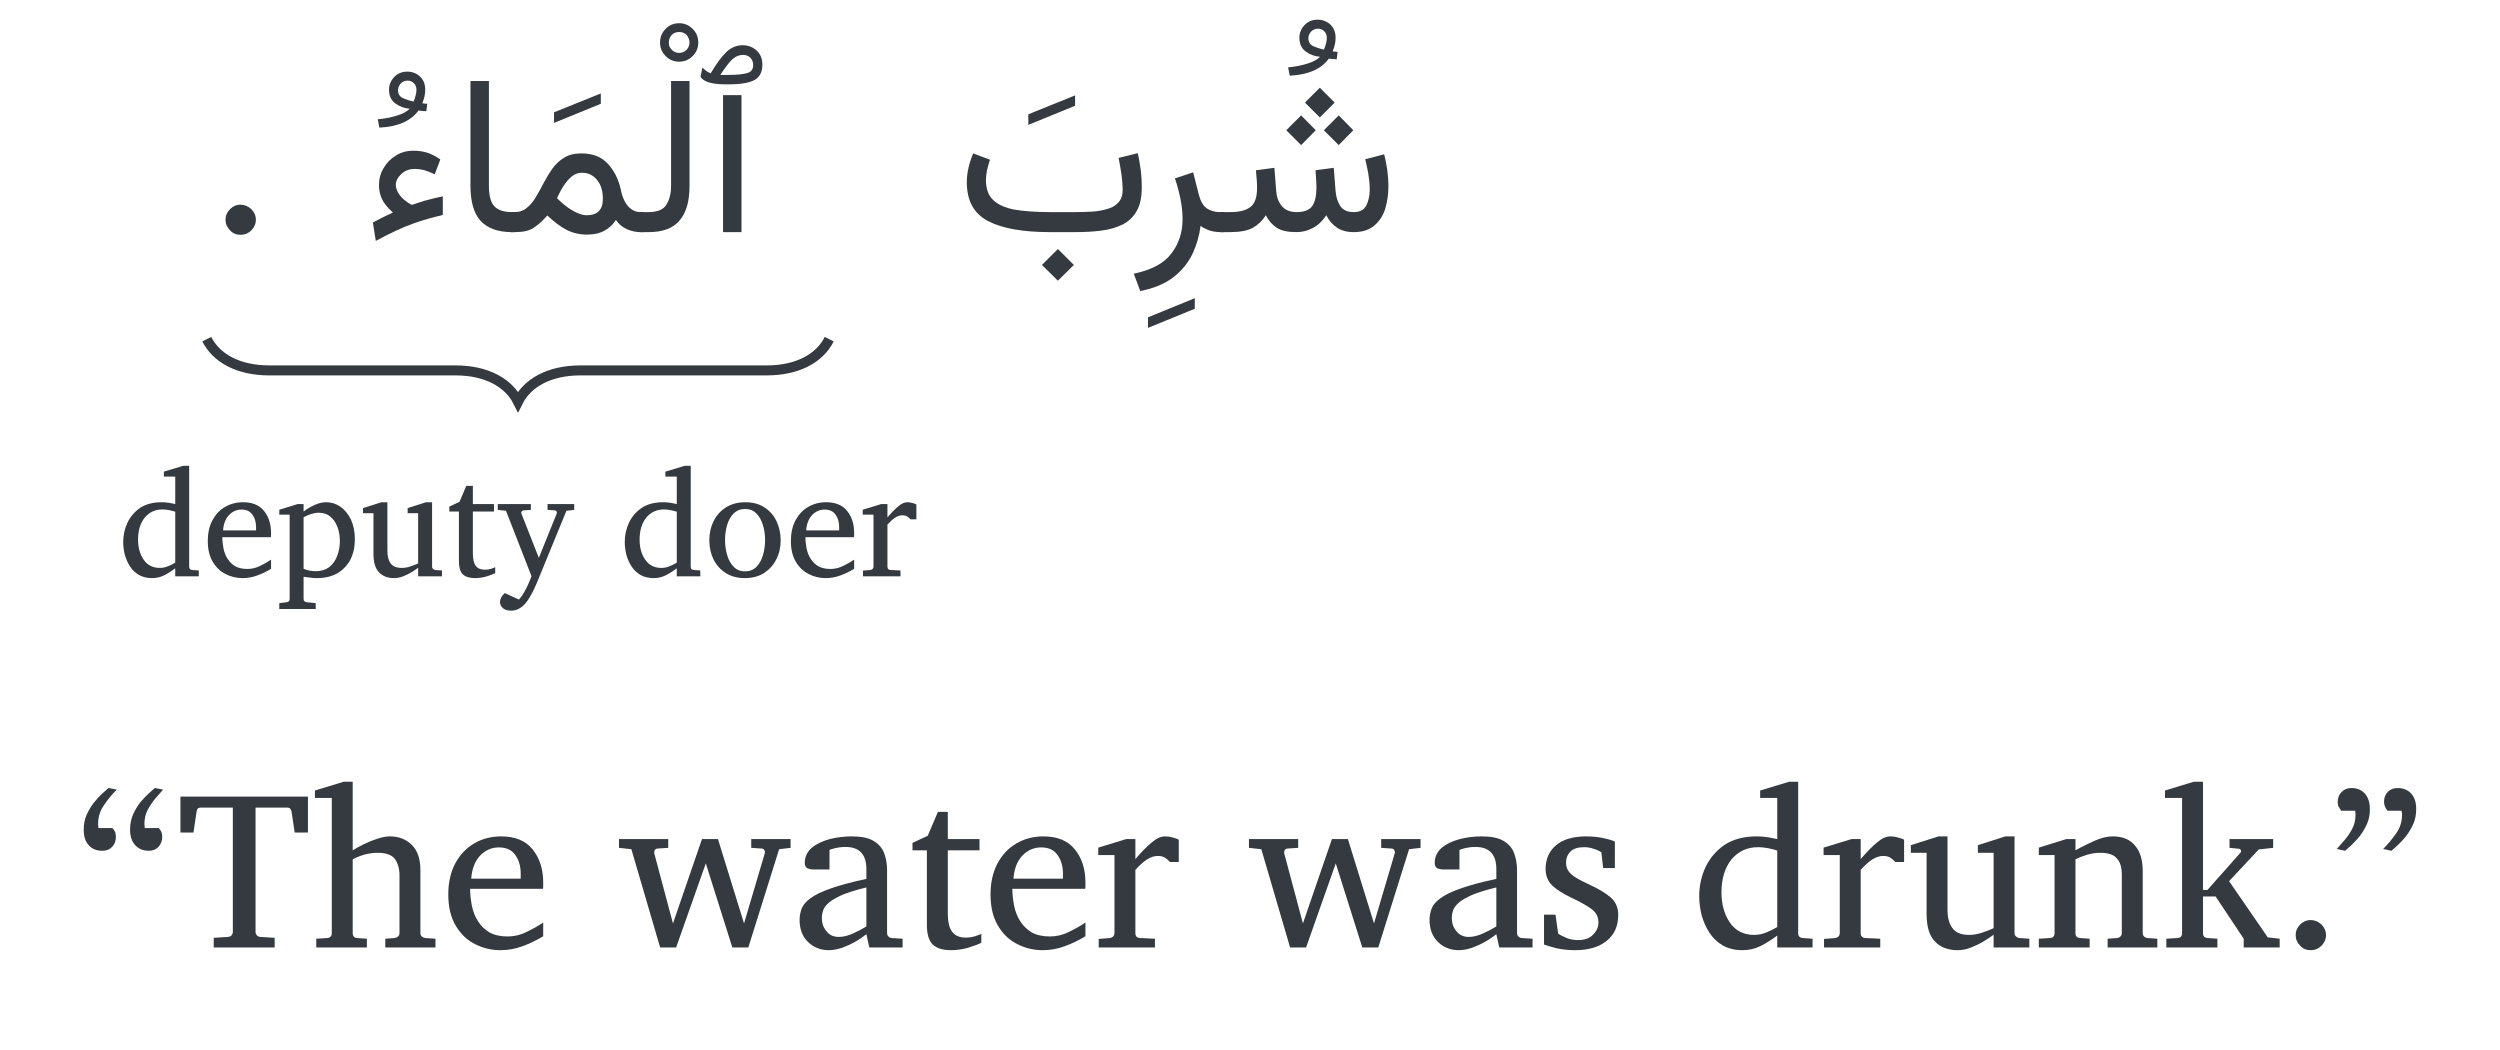
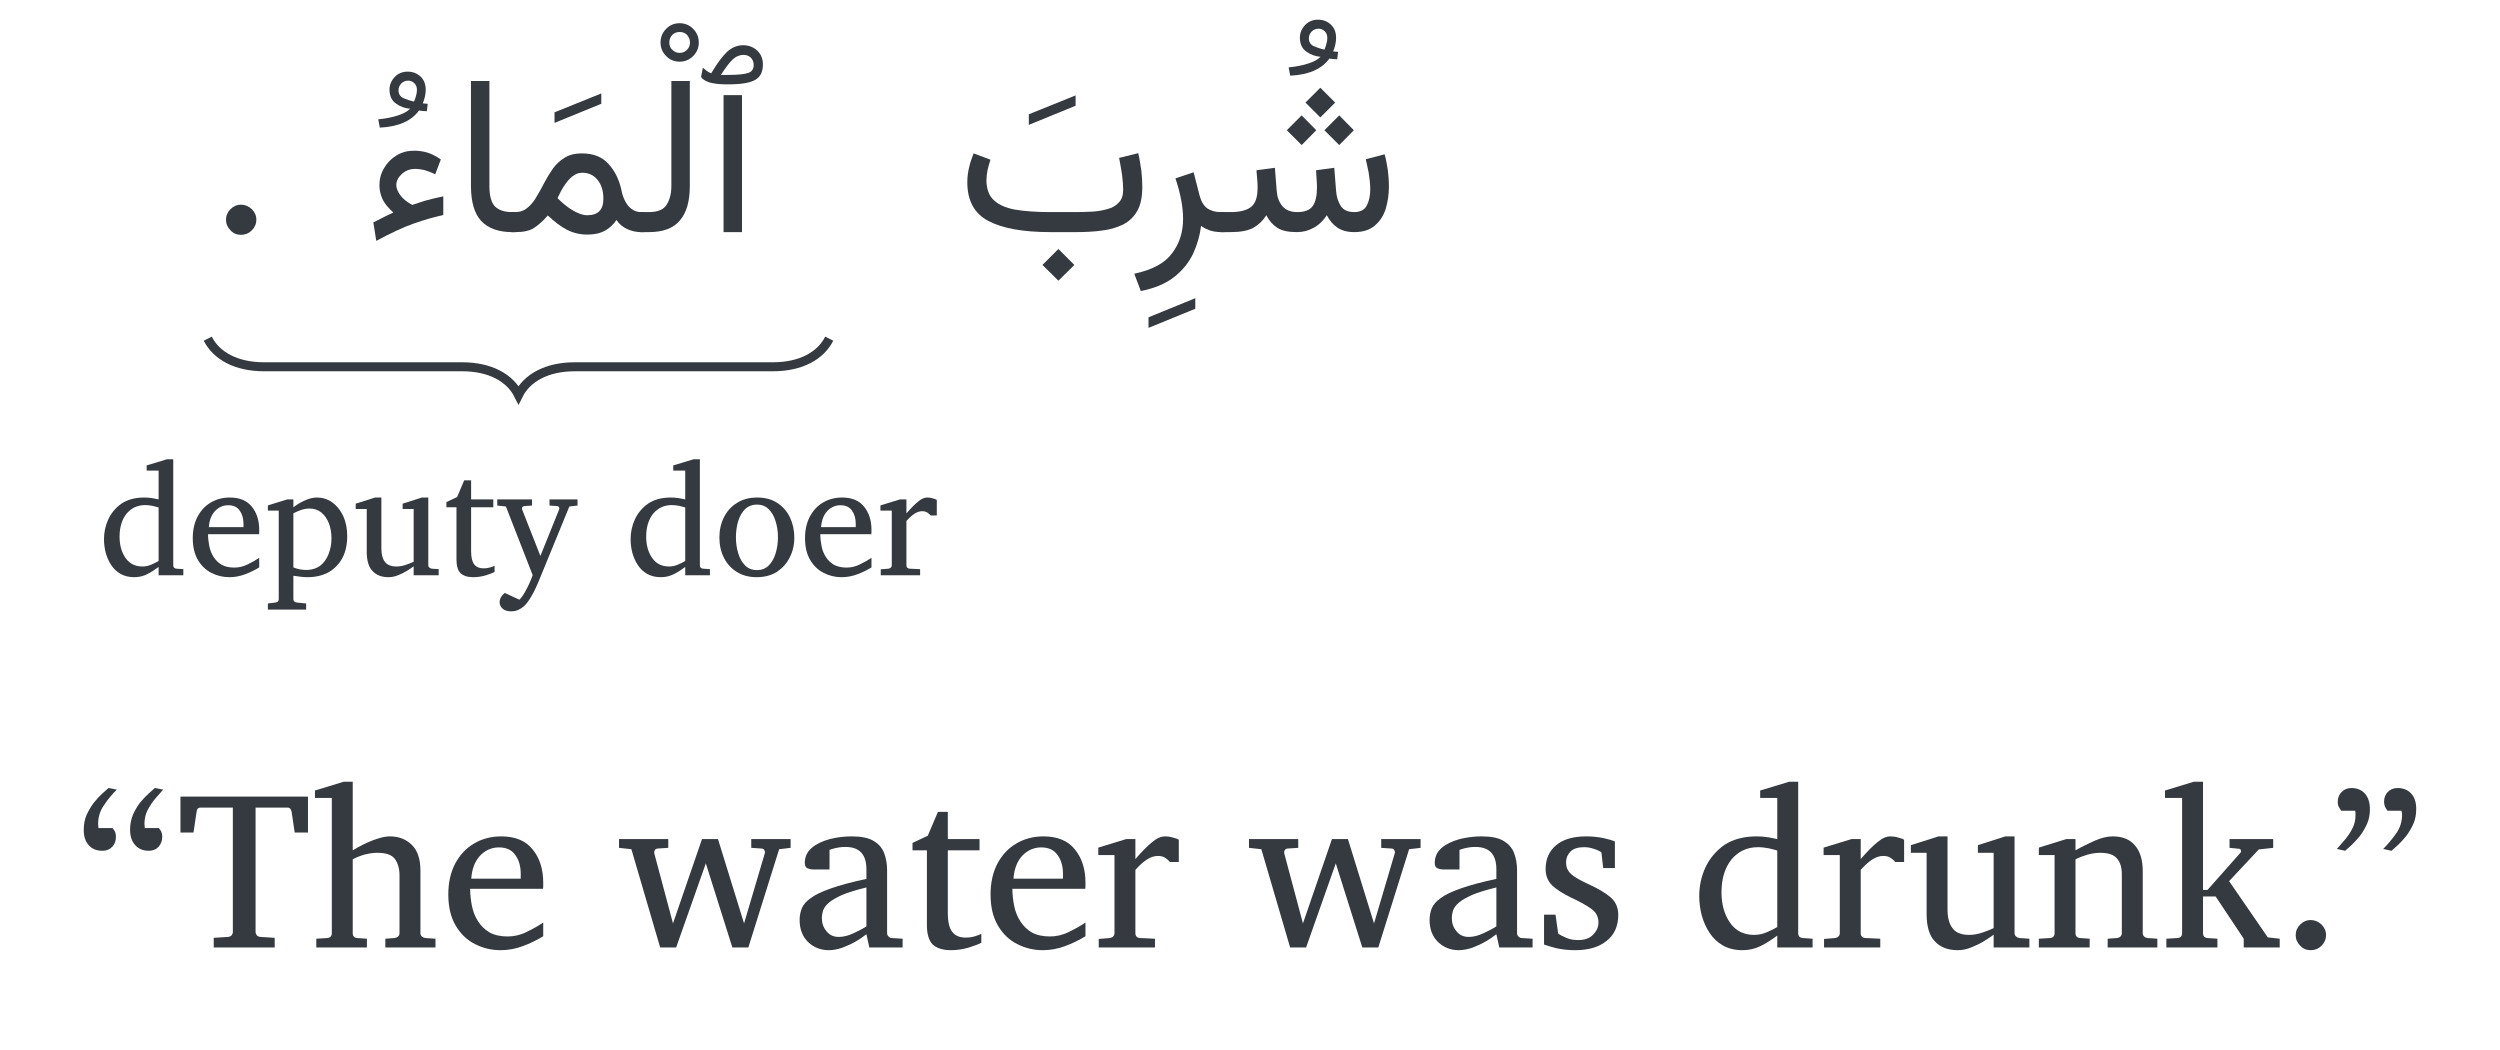
- <svg xmlns="http://www.w3.org/2000/svg" xmlns:xlink="http://www.w3.org/1999/xlink" version="1.1" width="182.394" height="76.573" viewBox="0 0 182.394 76.573">
+ <svg xmlns="http://www.w3.org/2000/svg" xmlns:xlink="http://www.w3.org/1999/xlink" version="1.1" width="182.726" height="76.712" viewBox="0 0 182.726 76.712">
  <defs>
    <path id="font_1_17" d="M.196 .055C.196 .037 .189 .021 .176 .008 .162-.006 .146-.012 .128-.012 .109-.012 .094-.006 .081 .008 .068 .021 .061 .037 .061 .055 .061 .073 .068 .089 .081 .102 .094 .115 .109 .122 .128 .122 .146 .122 .162 .115 .176 .102 .189 .089 .196 .073 .196 .055Z" />
    <path id="font_2_781" d="M.157 .609V0H.075V.609H.157M-.025 .69-.017 .731C-.012 .727-.007 .723 0 .717 .007 .712 .014 .708 .02 .706 .046 .75 .07 .782 .091 .802 .112 .821 .136 .831 .162 .831 .188 .831 .209 .822 .226 .806 .242 .79 .25 .77 .25 .745 .25 .713 .239 .69 .216 .677 .194 .664 .154 .657 .098 .657H.086C.057 .657 .033 .66 .014 .665-.005 .671-.018 .679-.025 .69M.097 .699C.139 .699 .168 .702 .185 .708 .201 .713 .209 .725 .209 .743 .209 .756 .205 .766 .197 .775 .189 .783 .178 .788 .164 .788 .146 .788 .13 .781 .116 .768 .101 .754 .084 .731 .063 .699H.097Z" />
    <path id="font_2_1262" d="M-.01 .089H.031C.07 .089 .097 .1 .11 .122 .124 .144 .131 .172 .131 .205V.672H.213V.206C.213 .138 .199 .087 .169 .052 .14 .017 .094 0 .031 0H-.01V.089Z" />
    <path id="font_2_737" d="M.021 .567C.021 .591 .029 .611 .046 .628 .062 .645 .083 .653 .106 .653 .129 .653 .149 .645 .166 .628 .183 .611 .191 .591 .191 .567 .191 .544 .183 .524 .166 .507 .149 .49 .129 .482 .106 .482 .083 .482 .062 .49 .046 .507 .029 .524 .021 .544 .021 .567M.06 .567C.06 .554 .064 .543 .073 .535 .082 .526 .093 .521 .106 .521 .119 .521 .13 .526 .139 .535 .147 .543 .152 .554 .152 .567 .152 .58 .147 .591 .139 .601 .13 .61 .119 .614 .106 .614 .093 .614 .082 .61 .073 .601 .064 .591 .06 .58 .06 .567Z" />
    <path id="font_2_1268" d="M.012 0H-.01V.089H.009C.031 .089 .049 .095 .064 .108 .079 .12 .093 .136 .104 .156 .116 .176 .128 .197 .139 .219 .151 .242 .164 .263 .178 .283 .193 .303 .21 .319 .23 .331 .251 .344 .276 .35 .306 .35 .357 .35 .396 .335 .425 .303 .453 .272 .472 .234 .482 .188 .488 .156 .5 .131 .515 .114 .531 .097 .549 .089 .57 .089H.583V0H.57C.549 0 .529 .004 .509 .013 .489 .022 .473 .035 .46 .054 .447 .034 .43 .018 .41 .007 .389-.005 .363-.011 .331-.011 .299-.011 .268-.004 .241 .01 .213 .024 .185 .046 .155 .074 .134 .05 .114 .032 .094 .019 .075 .006 .047 0 .012 0M.308 .264C.291 .264 .277 .258 .263 .247 .25 .236 .238 .222 .227 .205 .216 .188 .207 .17 .198 .151 .209 .14 .22 .13 .23 .122 .241 .113 .252 .105 .262 .099 .288 .083 .311 .075 .33 .075 .378 .075 .402 .099 .402 .148 .402 .182 .394 .21 .377 .231 .36 .253 .337 .264 .308 .264Z" />
    <path id="font_2_728" d="M.032 .557V.604L.24 .688V.642L.032 .557Z" />
    <path id="font_2_1173" d="M.075 .672H.157V.206C.157 .16 .166 .129 .183 .113 .2 .097 .225 .089 .259 .089H.271V0H.259C.197 0 .151 .017 .12 .05 .09 .083 .075 .135 .075 .206V.672Z" />
    <path id="font_2_675" d="M.147 .209C.147 .196 .153 .181 .164 .165 .176 .149 .193 .134 .218 .121 .24 .128 .258 .134 .273 .139 .288 .143 .302 .147 .315 .15 .328 .153 .341 .156 .356 .159V.076C.316 .067 .272 .055 .224 .038 .176 .021 .121-.005 .058-.039L.045 .043C.062 .052 .076 .059 .086 .064 .097 .07 .113 .077 .134 .087 .111 .108 .094 .128 .085 .148 .077 .167 .072 .187 .072 .208 .072 .236 .079 .262 .093 .285 .106 .308 .125 .327 .148 .341 .171 .355 .197 .362 .225 .362 .248 .362 .268 .359 .287 .353 .306 .347 .325 .337 .345 .323L.32 .257C.302 .266 .286 .272 .272 .276 .258 .279 .245 .281 .231 .281 .208 .281 .189 .274 .172 .259 .156 .244 .147 .228 .147 .209Z" />
    <path id="font_2_730" d="M.225 .522C.218 .522 .212 .523 .207 .523 .202 .524 .196 .524 .19 .525 .157 .479 .099 .453 .016 .449L.009 .486C.042 .489 .071 .495 .096 .503 .121 .511 .139 .521 .151 .533 .128 .535 .107 .542 .088 .556 .069 .569 .059 .59 .059 .618 .059 .639 .067 .658 .082 .674 .097 .69 .117 .698 .14 .698 .163 .698 .182 .69 .197 .676 .213 .661 .22 .641 .22 .617 .22 .599 .216 .579 .207 .557 .212 .556 .219 .556 .229 .555L.225 .522M.168 .565C.172 .573 .175 .582 .177 .591 .18 .6 .181 .609 .181 .617 .181 .629 .177 .639 .17 .646 .162 .654 .153 .658 .142 .658 .129 .658 .119 .653 .111 .645 .103 .636 .099 .626 .099 .616 .099 .599 .106 .588 .119 .581 .133 .575 .149 .569 .168 .565Z" />
    <path id="font_2_1222" d="M.435 .642 .501 .576 .435 .51 .369 .576 .435 .642M.519 .519 .584 .453 .519 .387 .453 .453 .519 .519M.352 .519 .417 .453 .352 .387 .286 .453 .352 .519M.331 0C.293 0 .264 .006 .244 .019 .224 .032 .207 .051 .195 .075 .18 .051 .16 .032 .137 .019 .113 .006 .079 0 .035 0H-.01V.089H.036C.078 .089 .108 .097 .127 .112 .147 .128 .156 .156 .156 .197 .156 .205 .156 .215 .155 .227 .154 .238 .153 .255 .151 .275L.233 .286 .241 .184C.243 .156 .251 .134 .266 .116 .281 .098 .303 .089 .332 .089 .366 .089 .389 .098 .402 .117 .414 .135 .42 .162 .42 .197 .42 .205 .42 .215 .419 .227 .418 .239 .417 .255 .416 .275L.497 .286 .505 .184C.507 .157 .514 .135 .526 .116 .538 .098 .558 .089 .586 .089 .613 .089 .632 .099 .642 .119 .652 .139 .657 .163 .657 .19 .657 .214 .654 .239 .65 .264 .645 .288 .641 .308 .637 .324L.721 .346C.727 .324 .731 .301 .735 .277 .738 .252 .74 .228 .74 .203 .74 .168 .735 .135 .726 .104 .716 .073 .7 .048 .677 .029 .655 .01 .625 0 .586 0 .555 0 .53 .007 .511 .02 .492 .033 .476 .051 .464 .075 .446 .048 .425 .029 .403 .018 .381 .006 .357 0 .331 0Z" />
    <path id="font_2_1213" d="M.383 0C.36 0 .342 .003 .326 .009 .311 .015 .299 .021 .291 .028 .286-.014 .274-.056 .256-.095 .237-.135 .209-.17 .171-.2 .134-.229 .084-.25 .023-.262L-.006-.185C.074-.168 .13-.138 .162-.094 .195-.051 .211-0 .211 .059 .211 .086 .208 .115 .202 .146 .196 .176 .188 .207 .177 .239L.258 .266 .284 .164C.291 .137 .303 .117 .318 .106 .334 .095 .354 .089 .377 .089H.396V0H.383Z" />
    <path id="font_2_731" d="M.028-.247V-.2L.236-.115V-.162L.028-.247Z" />
    <path id="font_2_682" d="M.453-.075 .524-.146 .453-.216 .382-.146 .453-.075M.531 0H.417C.295 0 .203 .017 .141 .05 .079 .083 .048 .14 .048 .222 .048 .245 .051 .267 .056 .288 .061 .31 .068 .33 .076 .35L.151 .322C.146 .307 .142 .292 .138 .276 .135 .26 .133 .244 .133 .229 .134 .191 .144 .162 .166 .142 .187 .122 .218 .108 .26 .1 .302 .093 .355 .089 .417 .089H.532C.554 .089 .577 .09 .601 .091 .626 .092 .648 .096 .669 .102 .691 .107 .708 .117 .721 .131 .735 .145 .741 .164 .741 .189 .741 .208 .739 .229 .736 .255 .732 .28 .728 .305 .723 .33L.808 .351C.814 .326 .818 .299 .822 .272 .825 .245 .826 .221 .826 .201 .826 .157 .819 .121 .804 .095 .789 .068 .768 .048 .741 .034 .714 .021 .683 .011 .647 .007 .612 .002 .573 0 .531 0Z" />
    <path id="font_1_71" d="M.538 0H.381V.053C.358 .036 .334 .02 .308 .007 .282-.006 .255-.012 .226-.012 .193-.012 .164-.005 .139 .009 .115 .023 .095 .042 .08 .065 .064 .089 .053 .115 .045 .143 .038 .171 .034 .2 .034 .228 .034 .273 .043 .316 .062 .357 .081 .397 .109 .43 .146 .456 .184 .481 .232 .494 .289 .494 .305 .494 .322 .493 .341 .49 .36 .486 .373 .484 .381 .482V.665H.305V.698L.434 .737H.474V.064C.474 .05 .481 .043 .495 .042L.538 .039V0M.381 .091V.431C.372 .434 .36 .437 .343 .441 .326 .444 .311 .446 .296 .446 .246 .446 .207 .427 .177 .391 .148 .354 .133 .306 .133 .245 .133 .191 .146 .146 .171 .11 .196 .074 .232 .056 .278 .056 .298 .056 .317 .06 .335 .068 .352 .075 .368 .083 .381 .091Z" />
    <path id="font_1_72" d="M.266-.012C.226-.012 .188-.003 .153 .015 .117 .033 .089 .06 .067 .097 .045 .134 .034 .18 .034 .236 .034 .288 .044 .333 .064 .372 .085 .411 .112 .441 .148 .462 .183 .483 .224 .494 .269 .494 .331 .494 .378 .475 .409 .436 .44 .398 .456 .349 .456 .289 .456 .286 .456 .281 .456 .276 .456 .271 .456 .266 .455 .261H.131C.131 .236 .134 .211 .139 .185 .144 .16 .153 .137 .166 .117 .179 .096 .196 .08 .217 .067 .239 .055 .266 .049 .298 .049 .326 .049 .354 .055 .382 .069 .409 .082 .434 .096 .456 .111V.05C.428 .033 .398 .018 .365 .006 .333-.006 .3-.012 .266-.012M.136 .306H.356V.328C.356 .361 .348 .389 .332 .411 .316 .434 .292 .445 .259 .445 .226 .445 .198 .432 .175 .408 .152 .383 .139 .349 .136 .306Z" />
    <path id="font_1_83" d="M.525 .248C.525 .196 .515 .15 .495 .111 .474 .072 .445 .042 .408 .02 .37-.001 .325-.012 .272-.012 .257-.012 .242-.011 .228-.009 .213-.007 .198-.005 .183-.003V-.152C.183-.158 .185-.163 .189-.167 .194-.17 .199-.172 .205-.173L.264-.179V-.218H.021V-.179L.069-.173C.083-.171 .09-.164 .09-.152V.411H.021V.444L.144 .482H.183V.432C.206 .45 .23 .464 .257 .476 .283 .488 .309 .494 .334 .494 .368 .494 .4 .484 .429 .464 .458 .443 .481 .415 .499 .378 .516 .341 .525 .298 .525 .248M.425 .234C.425 .268 .42 .3 .409 .329 .398 .357 .383 .38 .362 .398 .341 .415 .316 .424 .285 .424 .268 .424 .251 .421 .232 .415 .214 .408 .198 .402 .183 .394V.05C.21 .039 .237 .034 .264 .034 .301 .034 .331 .044 .355 .062 .378 .081 .396 .106 .407 .136 .419 .167 .425 .199 .425 .234Z" />
    <path id="font_1_88" d="M.547 0H.388V.057C.377 .048 .362 .039 .345 .028 .327 .017 .308 .008 .288-0 .268-.008 .248-.012 .228-.012 .185-.012 .151 .001 .127 .027 .102 .052 .09 .094 .09 .15V.421H.02V.455L.143 .494H.183V.169C.183 .133 .19 .106 .205 .086 .219 .066 .244 .056 .28 .056 .3 .056 .32 .06 .34 .067 .36 .074 .376 .08 .388 .086V.421H.318V.455L.44 .494H.481V.064C.481 .058 .483 .053 .488 .049 .492 .045 .497 .043 .503 .042L.547 .039V0Z" />
    <path id="font_1_87" d="M.333 .021C.32 .014 .3 .007 .275-.001 .25-.008 .224-.012 .198-.012 .161-.012 .134-.003 .116 .014 .099 .032 .091 .061 .091 .1V.432H.027V.465L.095 .497 .14 .603H.184V.482H.325V.432H.184V.153C.184 .113 .191 .085 .204 .069 .217 .052 .237 .044 .264 .044 .278 .044 .292 .046 .305 .05 .317 .054 .327 .057 .333 .061V.021Z" />
    <path id="font_1_92" d="M.52 .443 .468 .437 .276-.031C.272-.042 .265-.057 .256-.077 .247-.097 .237-.117 .224-.138 .212-.159 .199-.177 .185-.191 .173-.203 .16-.212 .145-.219 .131-.226 .115-.229 .098-.229 .074-.229 .056-.223 .044-.212 .031-.2 .025-.187 .025-.172 .025-.15 .036-.13 .057-.112L.151-.155C.162-.144 .173-.129 .184-.11 .195-.091 .205-.071 .214-.051 .223-.031 .23-.014 .235 .001L.065 .437 .01 .443V.482H.231V.443L.183 .44C.178 .44 .173 .437 .17 .433 .166 .428 .166 .424 .168 .418L.284 .123 .403 .418C.405 .423 .405 .428 .402 .433 .399 .437 .395 .44 .389 .44L.342 .443V.482H.52V.443Z" />
    <path id="font_1_82" d="M.51 .24C.51 .193 .5 .15 .48 .112 .461 .074 .433 .044 .398 .021 .362-.001 .32-.012 .271-.012 .222-.012 .181-.001 .145 .021 .11 .043 .082 .073 .063 .111 .044 .149 .034 .192 .034 .24 .034 .288 .044 .331 .063 .369 .083 .408 .11 .438 .146 .46 .182 .483 .225 .494 .274 .494 .324 .494 .366 .483 .401 .46 .437 .437 .463 .407 .482 .368 .5 .33 .51 .287 .51 .24M.406 .241C.406 .278 .401 .312 .391 .343 .382 .375 .367 .4 .347 .42 .328 .439 .303 .449 .273 .449 .242 .449 .217 .439 .197 .42 .177 .4 .163 .375 .153 .343 .144 .312 .139 .278 .139 .241 .139 .205 .144 .171 .154 .139 .163 .108 .178 .082 .198 .062 .217 .043 .242 .033 .272 .033 .303 .033 .328 .043 .347 .062 .367 .082 .382 .108 .391 .139 .401 .171 .406 .205 .406 .241Z" />
    <path id="font_1_85" d="M.381 .38H.342C.336 .387 .328 .394 .32 .399 .311 .405 .3 .407 .288 .407 .272 .407 .256 .402 .239 .391 .222 .38 .205 .364 .188 .345V.064C.188 .05 .195 .043 .209 .042L.275 .039V0H.025V.038L.074 .042C.08 .043 .085 .045 .089 .049 .093 .053 .095 .058 .095 .064V.411H.023V.444L.147 .482H.188V.393C.216 .426 .241 .451 .262 .468 .283 .486 .302 .494 .32 .494 .33 .494 .341 .493 .354 .489 .366 .486 .375 .483 .381 .479V.38Z" />
    <path id="font_1_180" d="M.392 .702C.383 .691 .371 .678 .358 .663 .345 .648 .334 .631 .324 .613 .314 .594 .309 .573 .309 .551 .309 .548 .309 .544 .31 .54 .31 .537 .31 .533 .31 .531H.373L.381 .52C.386 .512 .388 .503 .388 .492 .388 .475 .383 .461 .372 .448 .361 .436 .346 .43 .328 .43 .302 .43 .282 .439 .267 .456 .252 .473 .245 .496 .245 .525 .245 .549 .25 .571 .258 .591 .267 .611 .278 .629 .29 .645 .303 .66 .315 .673 .327 .684 .339 .695 .348 .703 .355 .709L.392 .702M.186 .702C.166 .682 .147 .66 .13 .634 .112 .609 .103 .581 .103 .55 .103 .547 .103 .543 .104 .54 .104 .536 .104 .533 .104 .531H.167L.175 .52C.18 .513 .182 .504 .182 .491 .182 .474 .177 .46 .166 .448 .155 .436 .14 .43 .122 .43 .096 .43 .076 .438 .061 .455 .046 .472 .039 .494 .039 .523 .039 .547 .043 .57 .052 .59 .061 .61 .072 .628 .084 .644 .097 .66 .109 .673 .121 .684 .133 .695 .142 .703 .149 .709L.186 .702Z" />
    <path id="font_1_55" d="M.583 .511H.524L.51 .605C.507 .616 .502 .622 .493 .622H.35V.069C.35 .064 .352 .059 .355 .055 .359 .05 .364 .048 .371 .047L.435 .043V0H.164V.043L.228 .047C.235 .048 .24 .05 .244 .055 .247 .059 .249 .064 .249 .069V.622H.105C.095 .622 .089 .616 .088 .605L.074 .511H.016V.671H.583V.511Z" />
    <path id="font_1_75" d="M.551 0H.328V.039L.369 .042C.375 .043 .38 .045 .385 .049 .389 .053 .391 .058 .391 .064V.322C.391 .35 .384 .374 .371 .393 .357 .412 .331 .421 .292 .421 .274 .421 .255 .418 .235 .413 .215 .407 .197 .4 .183 .392V.064C.183 .05 .19 .043 .203 .042L.246 .039V0H.021V.039L.069 .042C.083 .043 .09 .05 .09 .064V.665H.015V.698L.143 .737H.183V.432C.195 .44 .211 .448 .23 .458 .249 .467 .269 .476 .291 .483 .312 .49 .331 .494 .348 .494 .387 .494 .419 .482 .445 .457 .471 .432 .484 .394 .484 .343V.064C.484 .058 .486 .053 .49 .049 .495 .045 .5 .043 .506 .042L.551 .039V0Z" />
    <path id="font_1_90" d="M.773 .443 .722 .437 .585 0H.514L.396 .374 .264 0H.193L.065 .437 .01 .443V.482H.229V.443L.182 .44C.177 .44 .172 .437 .169 .433 .167 .428 .166 .424 .167 .418L.25 .107 .379 .482H.45L.566 .107 .658 .418C.66 .423 .659 .428 .656 .433 .654 .437 .65 .44 .644 .44L.598 .443V.482H.773V.443Z" />
    <path id="font_1_68" d="M.492 0H.344L.331 .059C.318 .049 .303 .038 .284 .027 .265 .016 .245 .007 .224-.001 .203-.008 .183-.012 .164-.012 .128-.012 .097-0 .072 .024 .047 .048 .034 .081 .034 .123 .034 .142 .038 .159 .044 .175 .051 .191 .064 .206 .084 .22 .104 .235 .134 .249 .174 .263 .213 .277 .266 .291 .331 .305 .331 .307 .331 .313 .331 .322 .331 .331 .331 .34 .331 .348 .331 .414 .3 .447 .238 .447 .221 .447 .206 .445 .193 .442 .181 .439 .172 .436 .167 .434V.347H.094C.085 .347 .077 .349 .069 .352 .061 .356 .057 .364 .057 .376 .057 .403 .068 .426 .088 .443 .109 .461 .136 .473 .168 .482 .2 .49 .232 .494 .265 .494 .306 .494 .339 .488 .361 .475 .384 .462 .4 .444 .409 .422 .418 .399 .423 .373 .423 .344V.064C.423 .058 .425 .053 .429 .049 .433 .045 .438 .042 .444 .042L.492 .039V0M.331 .094V.267C.286 .256 .25 .245 .224 .234 .197 .222 .178 .211 .165 .2 .152 .189 .143 .177 .139 .166 .135 .154 .133 .142 .133 .13 .133 .109 .139 .09 .153 .073 .166 .056 .184 .047 .208 .047 .228 .047 .249 .052 .273 .063 .297 .074 .316 .084 .331 .094Z" />
    <path id="font_1_86" d="M.349 .353H.297L.289 .423C.282 .428 .271 .434 .257 .438 .243 .443 .229 .446 .213 .446 .186 .446 .165 .44 .152 .427 .139 .414 .132 .398 .132 .379 .132 .364 .135 .351 .142 .341 .149 .33 .16 .32 .177 .31 .193 .3 .215 .289 .243 .276 .278 .26 .307 .242 .33 .223 .352 .204 .364 .178 .364 .145 .364 .096 .347 .057 .313 .03 .279 .002 .232-.012 .173-.012 .142-.012 .114-.009 .088-.003 .062 .004 .044 .009 .034 .013V.146H.085L.097 .061C.107 .055 .12 .048 .135 .042 .149 .036 .167 .033 .186 .033 .215 .033 .237 .041 .252 .057 .268 .073 .276 .091 .276 .111 .276 .137 .265 .157 .244 .172 .223 .187 .193 .204 .154 .222 .117 .24 .089 .258 .07 .276 .051 .295 .041 .319 .041 .349 .041 .394 .057 .429 .088 .455 .119 .481 .164 .494 .221 .494 .25 .494 .277 .491 .3 .486 .323 .481 .339 .476 .349 .471V.353Z" />
    <path id="font_1_81" d="M.547 0H.326V.039L.368 .042C.374 .043 .379 .045 .383 .049 .387 .053 .389 .058 .389 .064V.324C.389 .356 .382 .38 .367 .396 .353 .413 .328 .421 .293 .421 .274 .421 .255 .418 .237 .413 .218 .407 .2 .401 .183 .392V.064C.183 .05 .19 .043 .204 .042L.246 .039V0H.02V.039L.069 .042C.083 .043 .09 .05 .09 .064V.411H.02V.444L.142 .482H.183V.432C.211 .448 .24 .462 .269 .475 .299 .488 .325 .494 .348 .494 .392 .494 .425 .481 .448 .453 .471 .426 .482 .388 .482 .34V.064C.482 .058 .484 .053 .488 .049 .492 .045 .497 .043 .503 .042L.547 .039V0Z" />
    <path id="font_1_78" d="M.524 0H.364V.039L.239 .227H.183V.064C.183 .05 .19 .043 .204 .042L.247 .039V0H.02V.039L.069 .042C.083 .043 .09 .05 .09 .064V.665H.014V.698L.142 .737H.183V.256H.203L.35 .422C.353 .425 .353 .429 .351 .433 .35 .437 .346 .439 .342 .439L.301 .443V.482H.495V.443L.431 .436 .299 .295 .471 .045 .524 .039V0Z" />
    <path id="font_1_181" d="M.414 .616C.414 .592 .41 .569 .401 .549 .392 .529 .381 .511 .369 .495 .356 .479 .344 .466 .332 .455 .32 .444 .311 .436 .304 .43L.267 .438C.287 .458 .306 .481 .324 .506 .342 .531 .351 .559 .351 .59 .351 .593 .351 .597 .35 .6 .349 .603 .349 .606 .349 .608H.286L.279 .619C.274 .627 .271 .637 .271 .649 .271 .666 .277 .681 .288 .692 .299 .703 .313 .709 .331 .709 .356 .709 .377 .701 .392 .684 .407 .667 .414 .645 .414 .616M.208 .615C.208 .591 .204 .569 .195 .549 .186 .529 .175 .511 .163 .495 .15 .48 .138 .466 .126 .455 .114 .444 .105 .436 .098 .43L.061 .438C.07 .449 .082 .462 .095 .477 .108 .492 .119 .508 .129 .527 .139 .545 .144 .566 .144 .588 .144 .591 .144 .595 .144 .599 .143 .603 .143 .606 .143 .608H.08L.073 .62C.067 .627 .065 .637 .065 .648 .065 .665 .071 .68 .082 .691 .093 .703 .108 .709 .126 .709 .152 .709 .172 .7 .187 .683 .201 .666 .208 .644 .208 .615Z" />
  </defs>
-   <use data-text="." xlink:href="#font_1_17" transform="matrix(16.40848,0,0,-16.40848,15.45069,16.93482)" fill="#343a40" />
-   <use data-text="ٱ" xlink:href="#font_2_781" transform="matrix(16.40848,0,0,-16.40848,51.51999,16.93482)" fill="#343a40" />
-   <use data-text="ل" xlink:href="#font_2_1262" transform="matrix(16.40848,0,0,-16.40848,46.81076,16.93482)" fill="#343a40" />
-   <use data-text="ْ" xlink:href="#font_2_737" transform="matrix(16.40848,0,0,-16.40848,47.81058,12.40923)" fill="#343a40" />
-   <use data-text="م" xlink:href="#font_2_1268" transform="matrix(16.40848,0,0,-16.40848,37.3869,16.93482)" fill="#343a40" />
-   <use data-text="َ" xlink:href="#font_2_728" transform="matrix(16.40848,0,0,-16.40848,39.89583,18.10602)" fill="#343a40" />
-   <use data-text="ا" xlink:href="#font_2_1173" transform="matrix(16.40848,0,0,-16.40848,33.09372,16.93482)" fill="#343a40" />
-   <use data-text="ء" xlink:href="#font_2_675" transform="matrix(16.40848,0,0,-16.40848,26.4647,16.93482)" fill="#343a40" />
-   <use data-text="ُ" xlink:href="#font_2_730" transform="matrix(16.40848,0,0,-16.40848,27.4134,16.67862)" fill="#343a40" />
-   <use data-text="ش" xlink:href="#font_2_1222" transform="matrix(16.40848,0,0,-16.40848,89.15211,16.93482)" fill="#343a40" />
-   <use data-text="ُ" xlink:href="#font_2_730" transform="matrix(16.40848,0,0,-16.40848,93.83142,12.88869)" fill="#343a40" />
-   <use data-text="ر" xlink:href="#font_2_1213" transform="matrix(16.40848,0,0,-16.40848,82.81483,16.93482)" fill="#343a40" />
-   <use data-text="ِ" xlink:href="#font_2_731" transform="matrix(16.40848,0,0,-16.40848,83.29611,19.86831)" fill="#343a40" />
-   <use data-text="ب" xlink:href="#font_2_682" transform="matrix(16.40848,0,0,-16.40848,69.74862,16.93482)" fill="#343a40" />
-   <use data-text="َ" xlink:href="#font_2_728" transform="matrix(16.40848,0,0,-16.40848,74.4993,18.24876)" fill="#343a40" />
-   <path transform="matrix(1.83,0,0,-1.83,15.45069,16.93482)" stroke-width=".399" stroke-linecap="butt" stroke-miterlimit="10" stroke-linejoin="miter" fill="none" stroke="#343a40" d="M-.199-4.268C.174-5.015 1.046-5.513 2.291-5.513H9.718C10.963-5.513 11.835-6.012 12.209-6.759 12.582-6.012 13.454-5.513 14.699-5.513H22.126C23.371-5.513 24.243-5.015 24.616-4.268" />
-   <use data-text="d" xlink:href="#font_1_71" transform="matrix(10.93897,0,0,-10.93897,8.61747,42.04608)" fill="#343a40" />
-   <use data-text="e" xlink:href="#font_1_72" transform="matrix(10.93897,0,0,-10.93897,14.78705,42.04608)" fill="#343a40" />
-   <use data-text="p" xlink:href="#font_1_83" transform="matrix(10.93897,0,0,-10.93897,20.14715,42.04608)" fill="#343a40" />
-   <use data-text="u" xlink:href="#font_1_88" transform="matrix(10.93897,0,0,-10.93897,26.26203,42.04608)" fill="#343a40" />
-   <use data-text="t" xlink:href="#font_1_87" transform="matrix(10.93897,0,0,-10.93897,32.48631,42.04608)" fill="#343a40" />
-   <use data-text="y" xlink:href="#font_1_92" transform="matrix(10.93897,0,0,-10.93897,36.20556,42.04608)" fill="#343a40" />
-   <use data-text="d" xlink:href="#font_1_71" transform="matrix(10.93897,0,0,-10.93897,45.20833,42.04608)" fill="#343a40" />
-   <use data-text="o" xlink:href="#font_1_82" transform="matrix(10.93897,0,0,-10.93897,51.37791,42.04608)" fill="#343a40" />
-   <use data-text="e" xlink:href="#font_1_72" transform="matrix(10.93897,0,0,-10.93897,57.32872,42.04608)" fill="#343a40" />
-   <use data-text="r" xlink:href="#font_1_85" transform="matrix(10.93897,0,0,-10.93897,62.68881,42.04608)" fill="#343a40" />
-   <use data-text="“" xlink:href="#font_1_180" transform="matrix(16.40848,0,0,-16.40848,5.468041,69.12642)" fill="#343a40" />
-   <use data-text="T" xlink:href="#font_1_55" transform="matrix(16.40848,0,0,-16.40848,12.90108,69.12642)" fill="#343a40" />
-   <use data-text="h" xlink:href="#font_1_75" transform="matrix(16.40848,0,0,-16.40848,22.72976,69.12642)" fill="#343a40" />
-   <use data-text="e" xlink:href="#font_1_72" transform="matrix(16.40848,0,0,-16.40848,32.14822,69.12642)" fill="#343a40" />
-   <use data-text="w" xlink:href="#font_1_90" transform="matrix(16.40848,0,0,-16.40848,44.99606,69.12642)" fill="#343a40" />
-   <use data-text="a" xlink:href="#font_1_68" transform="matrix(16.40848,0,0,-16.40848,57.77826,69.12642)" fill="#343a40" />
-   <use data-text="t" xlink:href="#font_1_87" transform="matrix(16.40848,0,0,-16.40848,66.13017,69.12642)" fill="#343a40" />
-   <use data-text="e" xlink:href="#font_1_72" transform="matrix(16.40848,0,0,-16.40848,71.70905,69.12642)" fill="#343a40" />
-   <use data-text="r" xlink:href="#font_1_85" transform="matrix(16.40848,0,0,-16.40848,79.74922,69.12642)" fill="#343a40" />
-   <use data-text="w" xlink:href="#font_1_90" transform="matrix(16.40848,0,0,-16.40848,90.95621,69.12642)" fill="#343a40" />
-   <use data-text="a" xlink:href="#font_1_68" transform="matrix(16.40848,0,0,-16.40848,103.7384,69.12642)" fill="#343a40" />
-   <use data-text="s" xlink:href="#font_1_86" transform="matrix(16.40848,0,0,-16.40848,112.0903,69.12642)" fill="#343a40" />
-   <use data-text="d" xlink:href="#font_1_71" transform="matrix(16.40848,0,0,-16.40848,123.4122,69.12642)" fill="#343a40" />
-   <use data-text="r" xlink:href="#font_1_85" transform="matrix(16.40848,0,0,-16.40848,132.6666,69.12642)" fill="#343a40" />
-   <use data-text="u" xlink:href="#font_1_88" transform="matrix(16.40848,0,0,-16.40848,139.0822,69.12642)" fill="#343a40" />
-   <use data-text="n" xlink:href="#font_1_81" transform="matrix(16.40848,0,0,-16.40848,148.4187,69.12642)" fill="#343a40" />
-   <use data-text="k" xlink:href="#font_1_78" transform="matrix(16.40848,0,0,-16.40848,157.7223,69.12642)" fill="#343a40" />
-   <use data-text="." xlink:href="#font_1_17" transform="matrix(16.40848,0,0,-16.40848,166.4844,69.12642)" fill="#343a40" />
-   <use data-text="”" xlink:href="#font_1_181" transform="matrix(16.40848,0,0,-16.40848,169.4872,69.12642)" fill="#343a40" />
+   <use data-text="." xlink:href="#font_1_17" transform="matrix(16.43836,0,0,-16.43836,15.51495,16.9653)" fill="#343a40" />
+   <use data-text="ٱ" xlink:href="#font_2_781" transform="matrix(16.43836,0,0,-16.43836,51.6516,16.9653)" fill="#343a40" />
+   <use data-text="ل" xlink:href="#font_2_1262" transform="matrix(16.43836,0,0,-16.43836,46.91736,16.9653)" fill="#343a40" />
+   <use data-text="ْ" xlink:href="#font_2_737" transform="matrix(16.43836,0,0,-16.43836,47.93415,12.4311)" fill="#343a40" />
+   <use data-text="م" xlink:href="#font_2_1268" transform="matrix(16.43836,0,0,-16.43836,37.49295,16.9653)" fill="#343a40" />
+   <use data-text="َ" xlink:href="#font_2_728" transform="matrix(16.43836,0,0,-16.43836,40.00425,18.13845)" fill="#343a40" />
+   <use data-text="ا" xlink:href="#font_2_1173" transform="matrix(16.43836,0,0,-16.43836,33.18975,16.9653)" fill="#343a40" />
+   <use data-text="ء" xlink:href="#font_2_675" transform="matrix(16.43836,0,0,-16.43836,26.54866,16.9653)" fill="#343a40" />
+   <use data-text="ُ" xlink:href="#font_2_730" transform="matrix(16.43836,0,0,-16.43836,27.4989,16.70955)" fill="#343a40" />
+   <use data-text="ش" xlink:href="#font_2_1222" transform="matrix(16.43836,0,0,-16.43836,89.35244,16.9653)" fill="#343a40" />
+   <use data-text="ُ" xlink:href="#font_2_730" transform="matrix(16.43836,0,0,-16.43836,94.03845,12.9129)" fill="#343a40" />
+   <use data-text="ر" xlink:href="#font_2_1213" transform="matrix(16.43836,0,0,-16.43836,83.00324,16.9653)" fill="#343a40" />
+   <use data-text="ِ" xlink:href="#font_2_731" transform="matrix(16.43836,0,0,-16.43836,83.48504,19.90395)" fill="#343a40" />
+   <use data-text="ب" xlink:href="#font_2_682" transform="matrix(16.43836,0,0,-16.43836,69.91214,16.9653)" fill="#343a40" />
+   <use data-text="َ" xlink:href="#font_2_728" transform="matrix(16.43836,0,0,-16.43836,74.67075,18.282)" fill="#343a40" />
+   <path transform="matrix(1.65,0,0,-1.65,15.51495,16.9653)" stroke-width=".399" stroke-linecap="butt" stroke-miterlimit="10" stroke-linejoin="miter" fill="none" stroke="#343a40" d="M-.199-4.72C.174-5.467 1.046-5.965 2.291-5.965H11.074C12.32-5.965 13.191-6.464 13.565-7.211 13.939-6.464 14.81-5.965 16.056-5.965H24.839C26.084-5.965 26.956-5.467 27.329-4.72" />
+   <use data-text="d" xlink:href="#font_1_71" transform="matrix(11.50685,0,0,-11.50685,7.20885,42.0486)" fill="#343a40" />
+   <use data-text="e" xlink:href="#font_1_72" transform="matrix(11.50685,0,0,-11.50685,13.69871,42.0486)" fill="#343a40" />
+   <use data-text="p" xlink:href="#font_1_83" transform="matrix(11.50685,0,0,-11.50685,19.33707,42.0486)" fill="#343a40" />
+   <use data-text="u" xlink:href="#font_1_88" transform="matrix(11.50685,0,0,-11.50685,25.7694,42.0486)" fill="#343a40" />
+   <use data-text="t" xlink:href="#font_1_87" transform="matrix(11.50685,0,0,-11.50685,32.3168,42.0486)" fill="#343a40" />
+   <use data-text="y" xlink:href="#font_1_92" transform="matrix(11.50685,0,0,-11.50685,36.22913,42.0486)" fill="#343a40" />
+   <use data-text="d" xlink:href="#font_1_71" transform="matrix(11.50685,0,0,-11.50685,45.69927,42.0486)" fill="#343a40" />
+   <use data-text="o" xlink:href="#font_1_82" transform="matrix(11.50685,0,0,-11.50685,52.18914,42.0486)" fill="#343a40" />
+   <use data-text="e" xlink:href="#font_1_72" transform="matrix(11.50685,0,0,-11.50685,58.44886,42.0486)" fill="#343a40" />
+   <use data-text="r" xlink:href="#font_1_85" transform="matrix(11.50685,0,0,-11.50685,64.08722,42.0486)" fill="#343a40" />
+   <use data-text="“" xlink:href="#font_1_180" transform="matrix(16.43836,0,0,-16.43836,5.479651,69.25215)" fill="#343a40" />
+   <use data-text="T" xlink:href="#font_1_55" transform="matrix(16.43836,0,0,-16.43836,12.92623,69.25215)" fill="#343a40" />
+   <use data-text="h" xlink:href="#font_1_75" transform="matrix(16.43836,0,0,-16.43836,22.7728,69.25215)" fill="#343a40" />
+   <use data-text="e" xlink:href="#font_1_72" transform="matrix(16.43836,0,0,-16.43836,32.20842,69.25215)" fill="#343a40" />
+   <use data-text="w" xlink:href="#font_1_90" transform="matrix(16.43836,0,0,-16.43836,45.07965,69.25215)" fill="#343a40" />
+   <use data-text="a" xlink:href="#font_1_68" transform="matrix(16.43836,0,0,-16.43836,57.88513,69.25215)" fill="#343a40" />
+   <use data-text="t" xlink:href="#font_1_87" transform="matrix(16.43836,0,0,-16.43836,66.25225,69.25215)" fill="#343a40" />
+   <use data-text="e" xlink:href="#font_1_72" transform="matrix(16.43836,0,0,-16.43836,71.84129,69.25215)" fill="#343a40" />
+   <use data-text="r" xlink:href="#font_1_85" transform="matrix(16.43836,0,0,-16.43836,79.89609,69.25215)" fill="#343a40" />
+   <use data-text="w" xlink:href="#font_1_90" transform="matrix(16.43836,0,0,-16.43836,91.12349,69.25215)" fill="#343a40" />
+   <use data-text="a" xlink:href="#font_1_68" transform="matrix(16.43836,0,0,-16.43836,103.929,69.25215)" fill="#343a40" />
+   <use data-text="s" xlink:href="#font_1_86" transform="matrix(16.43836,0,0,-16.43836,112.2961,69.25215)" fill="#343a40" />
+   <use data-text="d" xlink:href="#font_1_71" transform="matrix(16.43836,0,0,-16.43836,123.6385,69.25215)" fill="#343a40" />
+   <use data-text="r" xlink:href="#font_1_85" transform="matrix(16.43836,0,0,-16.43836,132.9098,69.25215)" fill="#343a40" />
+   <use data-text="u" xlink:href="#font_1_88" transform="matrix(16.43836,0,0,-16.43836,139.3372,69.25215)" fill="#343a40" />
+   <use data-text="n" xlink:href="#font_1_81" transform="matrix(16.43836,0,0,-16.43836,148.6906,69.25215)" fill="#343a40" />
+   <use data-text="k" xlink:href="#font_1_78" transform="matrix(16.43836,0,0,-16.43836,158.0112,69.25215)" fill="#343a40" />
+   <use data-text="." xlink:href="#font_1_17" transform="matrix(16.43836,0,0,-16.43836,166.7893,69.25215)" fill="#343a40" />
+   <use data-text="”" xlink:href="#font_1_181" transform="matrix(16.43836,0,0,-16.43836,169.7975,69.25215)" fill="#343a40" />
</svg>
